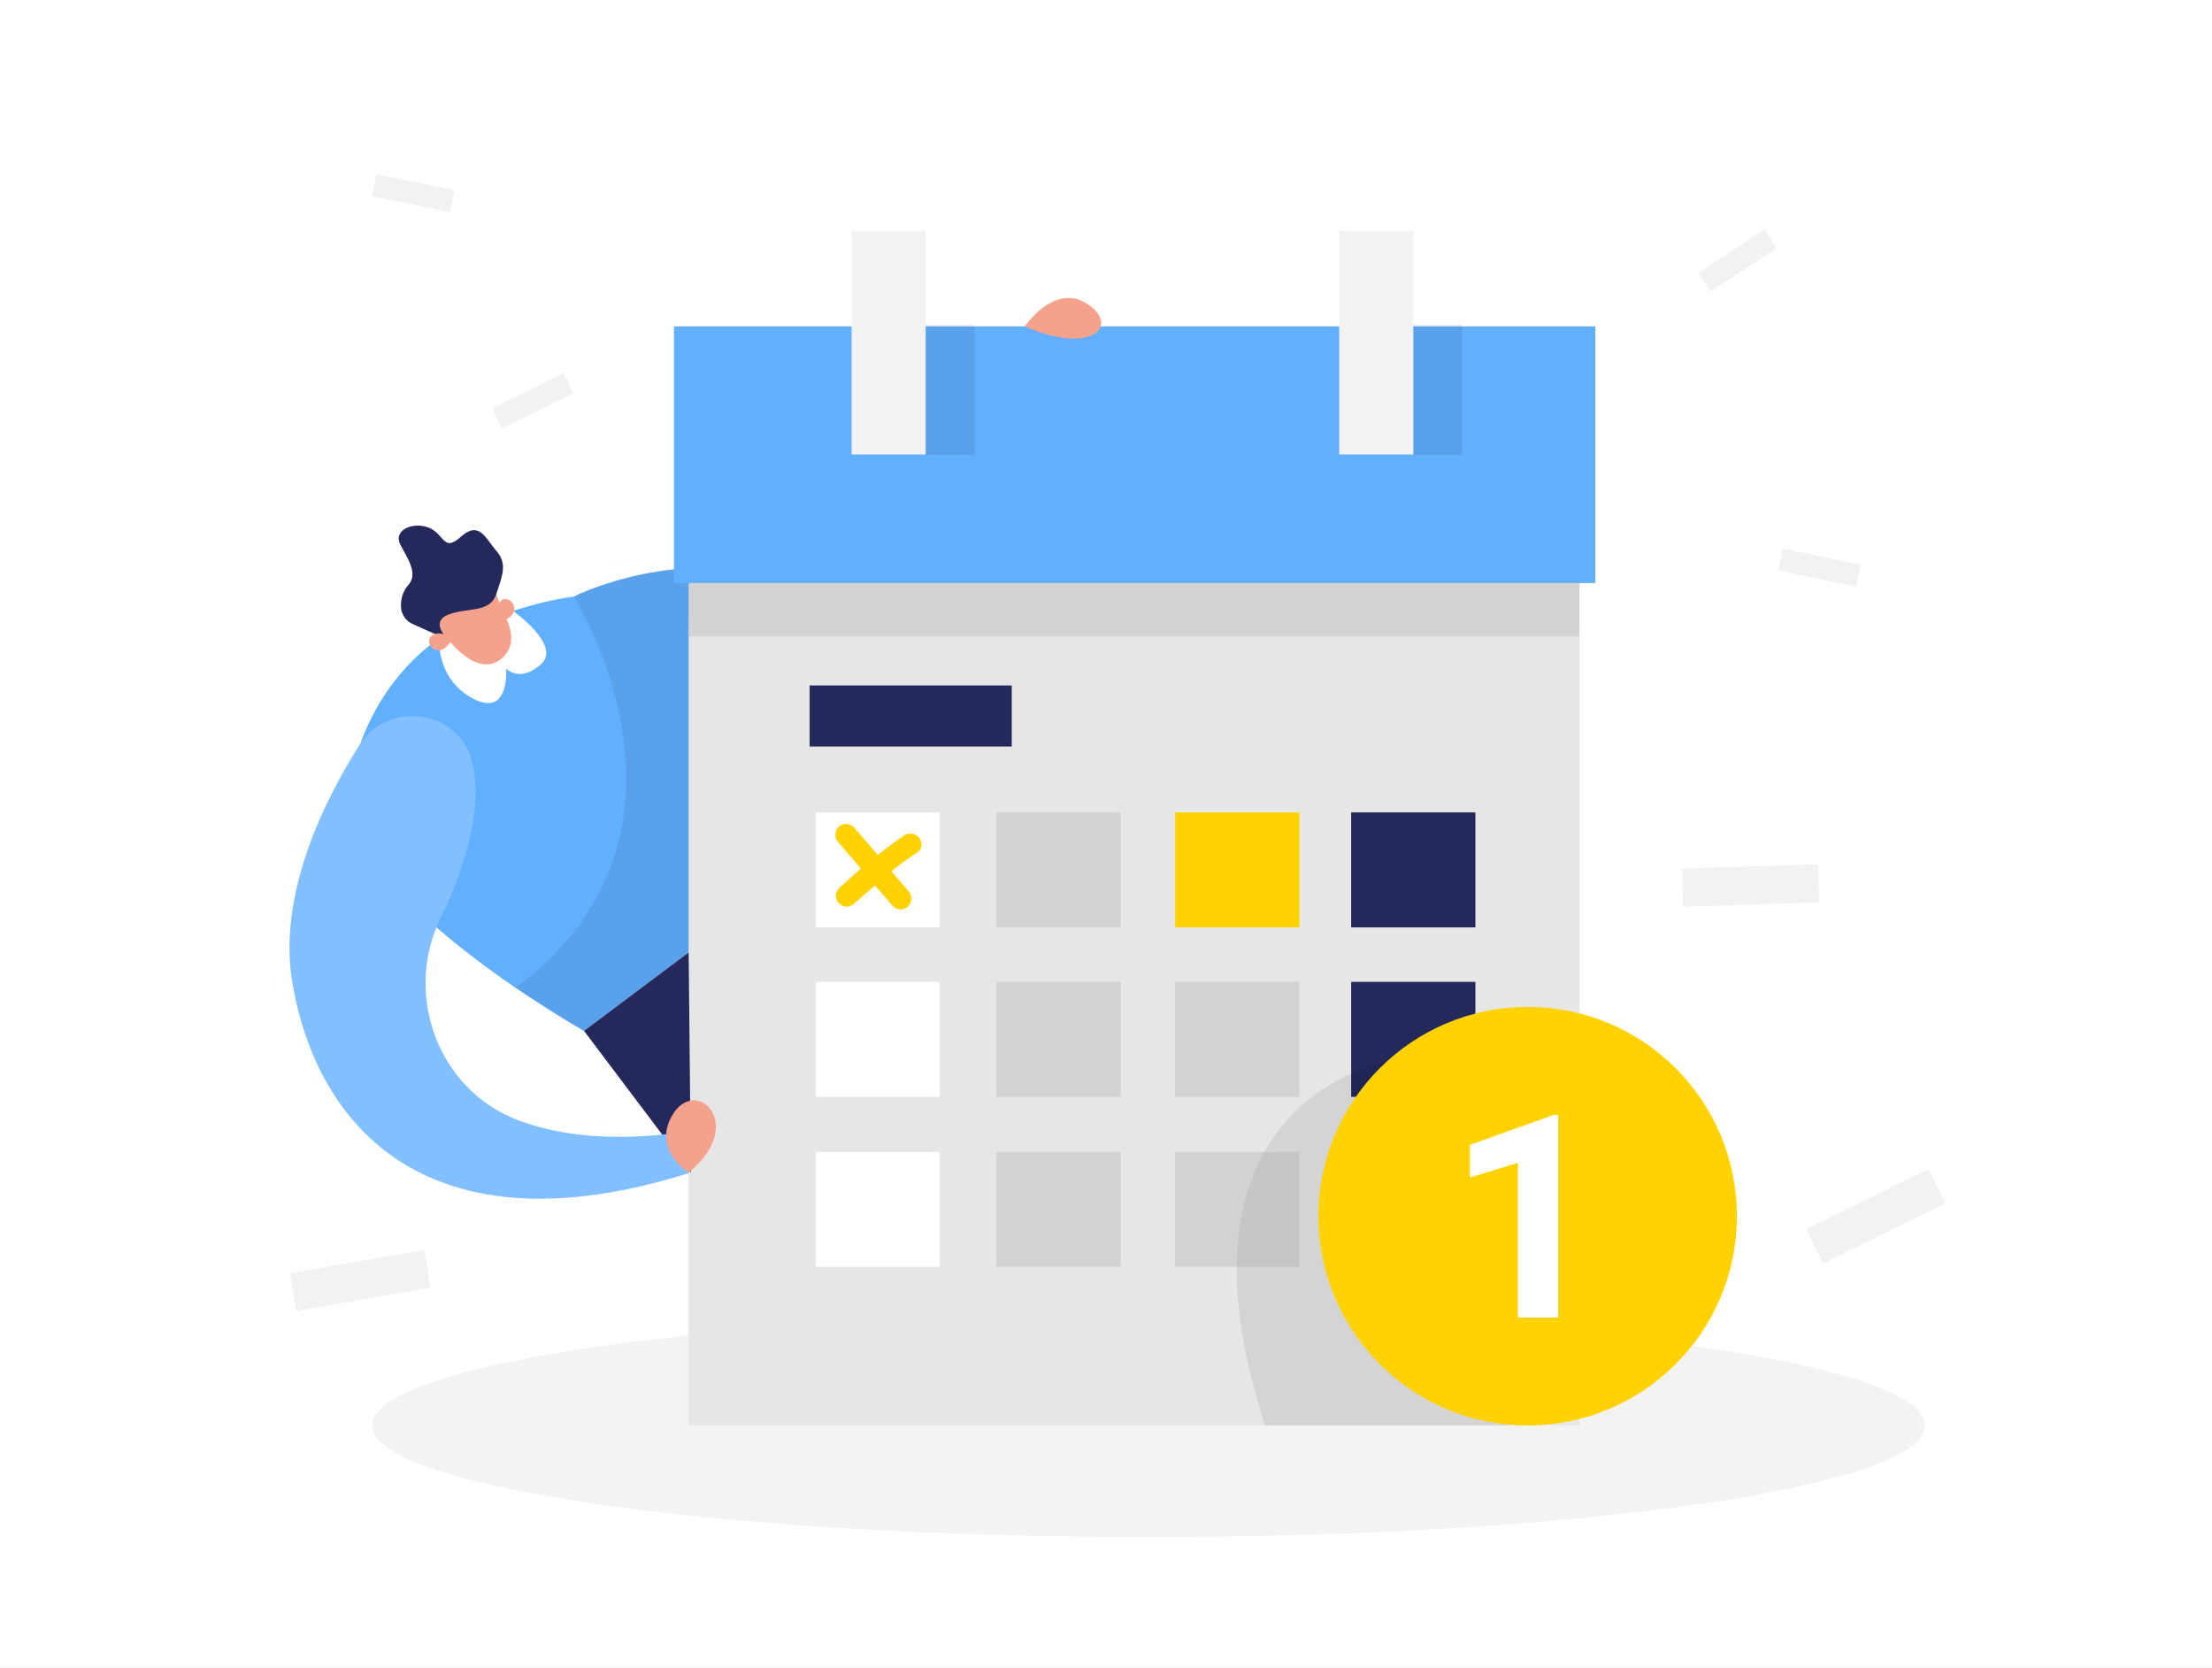
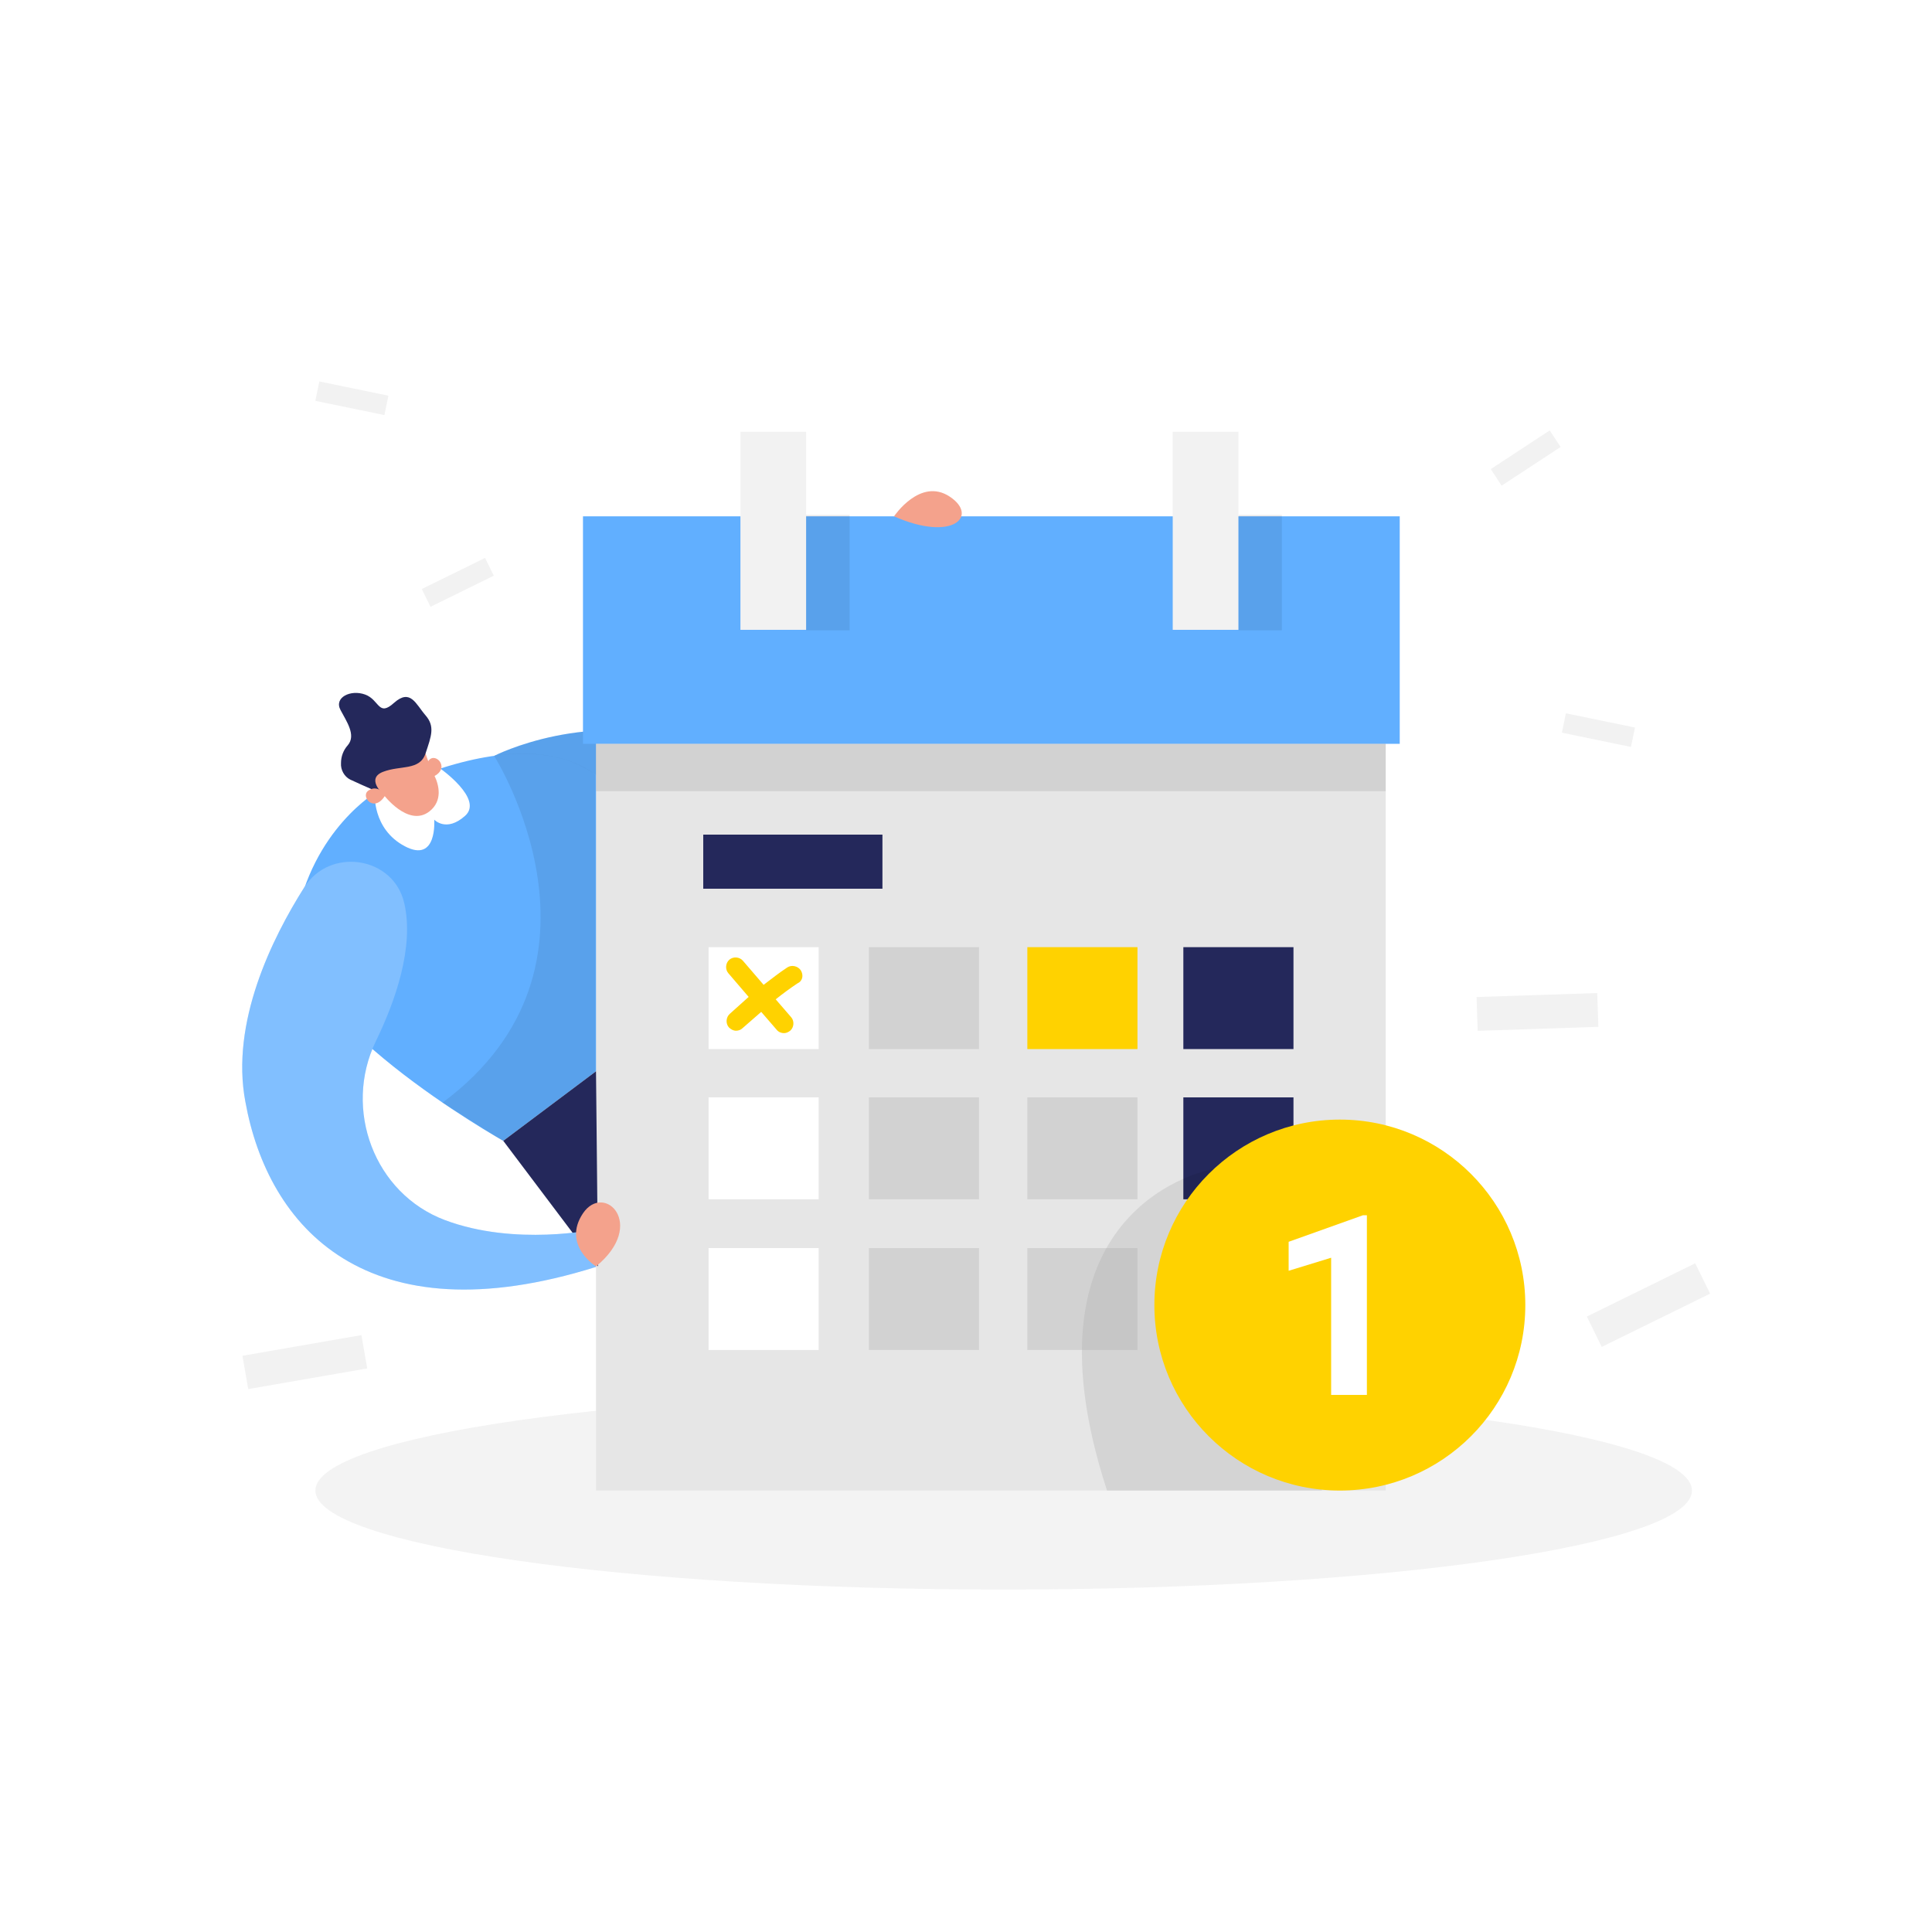
- <svg xmlns="http://www.w3.org/2000/svg" clip-rule="evenodd" fill-rule="evenodd" stroke-linejoin="round" stroke-miterlimit="2" viewBox="0 0 406 306">
-   <path d="m126.4 73.6h163.5v188h-163.5z" fill="#fff" transform="matrix(2.48318 0 0 1.62766 -313.874 -119.796)" />
-   <path d="m105.3 109.5s19.8-10.2 42.1-2.4-21.1 20.3-21.1 20.3z" fill="#61afff" fill-rule="nonzero" />
-   <path d="m105.3 109.5s19.8-10.2 42.1-2.4-21.1 20.3-21.1 20.3z" fill-opacity=".08" fill-rule="nonzero" />
-   <path d="m81.2 116.8s-13.6 7.8-17 27.1 43 45.3 43 45.3l28.8-21.6s17.1-75.3-43-55.1z" fill="#61afff" fill-rule="nonzero" />
-   <ellipse cx="210.8" cy="261.6" fill="#e6e6e6" fill-opacity=".45" rx="142.5" ry="20.5" />
-   <path d="m126.4 73.6h163.5v188h-163.5z" fill="#e6e6e6" />
-   <path d="m248 180.2h22.8v21.1h-22.8z" fill="#24285b" />
-   <path d="m248 211.4h22.8v21.1h-22.8z" fill="#a5a5a5" />
-   <path d="m254.3 195s-41.6 6.9-22.1 66.6h44.5z" fill-opacity=".08" fill-rule="nonzero" />
-   <path d="m107.2 189.2 19.6 26-.4-40.4z" fill="#24285b" fill-rule="nonzero" />
-   <path d="m123.7 59.9h169.1v47.1h-169.1z" fill="#61afff" />
-   <circle cx="280.4" cy="223.2" fill="#ffd200" r="38.4" />
-   <path d="m156.3 42.4h13.6v41h-13.6z" fill="#f2f2f2" />
-   <path d="m169.9 59.6h9v23.9h-9z" fill-opacity=".08" />
-   <path d="m259.4 59.6h9v23.9h-9z" fill-opacity=".08" />
-   <path d="m245.8 42.4h13.6v41h-13.6z" fill="#f2f2f2" />
-   <path d="m148.6 125.8h37.1v11.2h-37.1z" fill="#24285b" />
-   <path d="m149.7 149.1h22.8v21.1h-22.8z" fill="#fff" />
-   <path d="m182.9 149.1h22.8v21.1h-22.8z" fill="#a5a5a5" fill-opacity=".32" />
-   <path d="m215.7 149.1h22.8v21.1h-22.8z" fill="#ffd200" />
-   <path d="m248 149.1h22.8v21.1h-22.8z" fill="#24285b" />
-   <path d="m80.6 117.2s-.6 7.4 6.2 11 6.1-5.5 6.1-5.5 2.5 2.7 6.4-.8-5.3-9.9-5.3-9.9z" fill="#fff" fill-rule="nonzero" />
-   <path d="m149.7 180.2h22.8v21.1h-22.8z" fill="#fff" />
-   <path d="m182.9 180.2h22.8v21.1h-22.8z" fill="#a5a5a5" fill-opacity=".32" />
-   <path d="m215.7 180.2h22.8v21.1h-22.8z" fill="#a5a5a5" fill-opacity=".32" />
-   <path d="m149.7 211.4h22.8v21.1h-22.8z" fill="#fff" />
-   <path d="m182.9 211.4h22.8v21.1h-22.8z" fill="#a5a5a5" fill-opacity=".32" />
-   <path d="m215.7 211.4h22.8v21.1h-22.8z" fill="#a5a5a5" fill-opacity=".32" />
-   <path d="m91.1 109c.5 1.5 1.1 3.1 1.8 4.5 1 2 1.8 5.3-1 7.5-4.4 3.4-9.6-3.6-9.6-3.6s-6.7-5.6-2-9.3c4.3-3.2 8.4-6.2 10.8.9z" fill="#f4a28c" fill-rule="nonzero" />
-   <path d="m75 107.3c-.9 1-1.4 2.3-1.4 3.7-.1 1.4.7 2.8 1.9 3.4 3.2 1.5 6.8 3 6.8 3s-3.6-3.2 0-4.6 7.6-.2 8.8-3.8 2-5.6 0-7.9-3.1-5.6-6.5-2.6c-3.3 3-3-.6-6-1.7s-6.5.6-5.1 3.2c1.2 2.3 3.3 5.2 1.5 7.3z" fill="#24285b" fill-rule="nonzero" />
-   <path d="m86.7 140c-2.2-9.7-15.4-11.7-20.7-3.3-6.7 10.6-15.3 28-12.2 44.4 4.7 26 25.1 49.1 72.6 34.2v-7.8s-16.7 3.6-31.3-1.9-21.1-22.9-14.3-37c4-8.2 8-19.5 5.9-28.6z" fill="#61afff" fill-rule="nonzero" />
-   <path d="m86.7 140c-2.2-9.7-15.4-11.7-20.7-3.3-6.7 10.6-15.3 28-12.2 44.4 4.7 26 25.1 49.1 72.6 34.2v-7.8s-16.7 3.6-31.3-1.9-21.1-22.9-14.3-37c4-8.2 8-19.5 5.9-28.6z" fill="#fff" fill-opacity=".2" fill-rule="nonzero" />
-   <path d="m126.4 215.2s-7.1-4.4-2.7-11c4.4-6.5 13.3 2.3 2.7 11z" fill="#f4a28c" fill-rule="nonzero" />
-   <path d="m126.4 107h163.5v9.8h-163.5z" fill="#a5a5a5" fill-opacity=".32" />
-   <path d="m82.8 117.6s-1.5-2.2-3.4-1c-2 1.1 1 5 3.4 1z" fill="#f4a28c" fill-rule="nonzero" />
-   <path d="m92.2 114s-1.8-1.9-.4-3.6c1.5-1.8 4.8 2 .4 3.6z" fill="#f4a28c" fill-rule="nonzero" />
-   <path d="m188.1 59.9s5.4-8.1 11.5-4.1.7 9.5-11.5 4.1z" fill="#f4a28c" fill-rule="nonzero" />
-   <path d="m105.3 109.5s27.6 43.4-10.7 71.8l12.6 8 19.1-14.4v-61.4c.1-.1-7-6.2-21-4z" fill-opacity=".08" fill-rule="nonzero" />
-   <path d="m286 241.8h-7.4v-28.4l-8.8 2.7v-6l15.4-5.5h.8z" fill="#fff" fill-rule="nonzero" />
+ <svg xmlns="http://www.w3.org/2000/svg" clip-rule="evenodd" fill-rule="evenodd" stroke-linejoin="round" stroke-miterlimit="2" viewBox="0 0 400 400">
+   <path d="m126.4 73.6h163.5v188h-163.5z" fill="#fff" transform="matrix(2.44648 0 0 2.12766 -309.235 -156.596)" />
+   <path d="m105.3 109.5s19.8-10.2 42.1-2.4-21.1 20.3-21.1 20.3z" fill="#61afff" fill-rule="nonzero" transform="translate(-3 47)" />
+   <path d="m105.3 109.5s19.8-10.2 42.1-2.4-21.1 20.3-21.1 20.3z" fill-opacity=".08" fill-rule="nonzero" transform="translate(-3 47)" />
+   <path d="m81.2 116.8s-13.6 7.8-17 27.1 43 45.3 43 45.3l28.8-21.6s17.1-75.3-43-55.1z" fill="#61afff" fill-rule="nonzero" transform="translate(-3 47)" />
+   <ellipse cx="207.8" cy="308.6" fill="#e6e6e6" fill-opacity=".45" rx="142.5" ry="20.5" />
+   <path d="m123.4 120.6h163.5v188h-163.5z" fill="#e6e6e6" />
+   <path d="m245 227.2h22.8v21.1h-22.8z" fill="#24285b" />
+   <path d="m245 258.4h22.8v21.1h-22.8z" fill="#a5a5a5" />
+   <path d="m254.3 195s-41.6 6.9-22.1 66.6h44.5z" fill-opacity=".08" fill-rule="nonzero" transform="translate(-3 47)" />
+   <path d="m107.2 189.2 19.6 26-.4-40.4z" fill="#24285b" fill-rule="nonzero" transform="translate(-3 47)" />
+   <path d="m120.7 106.9h169.1v47.1h-169.1z" fill="#61afff" />
+   <circle cx="277.4" cy="270.2" fill="#ffd200" r="38.4" />
+   <path d="m153.3 89.4h13.6v41h-13.6z" fill="#f2f2f2" />
+   <path d="m166.9 106.6h9v23.9h-9z" fill-opacity=".08" />
+   <path d="m256.4 106.6h9v23.9h-9z" fill-opacity=".08" />
+   <path d="m242.8 89.4h13.6v41h-13.6z" fill="#f2f2f2" />
+   <path d="m145.6 172.8h37.1v11.2h-37.1z" fill="#24285b" />
+   <path d="m146.7 196.1h22.8v21.1h-22.8z" fill="#fff" />
+   <path d="m179.9 196.1h22.8v21.1h-22.8z" fill="#a5a5a5" fill-opacity=".32" />
+   <path d="m212.7 196.1h22.8v21.1h-22.8z" fill="#ffd200" />
+   <path d="m245 196.1h22.8v21.1h-22.8z" fill="#24285b" />
+   <path d="m80.6 117.2s-.6 7.4 6.2 11 6.1-5.5 6.1-5.5 2.5 2.7 6.4-.8-5.3-9.9-5.3-9.9z" fill="#fff" fill-rule="nonzero" transform="translate(-3 47)" />
+   <path d="m146.7 227.2h22.8v21.1h-22.8z" fill="#fff" />
+   <path d="m179.9 227.2h22.8v21.1h-22.8z" fill="#a5a5a5" fill-opacity=".32" />
+   <path d="m212.7 227.2h22.8v21.1h-22.8z" fill="#a5a5a5" fill-opacity=".32" />
+   <path d="m146.7 258.4h22.8v21.1h-22.8z" fill="#fff" />
+   <path d="m179.9 258.4h22.8v21.1h-22.8z" fill="#a5a5a5" fill-opacity=".32" />
+   <path d="m212.7 258.4h22.8v21.1h-22.8z" fill="#a5a5a5" fill-opacity=".32" />
+   <path d="m91.1 109c.5 1.5 1.1 3.1 1.8 4.5 1 2 1.8 5.3-1 7.5-4.4 3.4-9.6-3.6-9.6-3.6s-6.7-5.6-2-9.3c4.3-3.2 8.4-6.2 10.8.9z" fill="#f4a28c" fill-rule="nonzero" transform="translate(-3 47)" />
+   <path d="m75 107.3c-.9 1-1.4 2.3-1.4 3.7-.1 1.4.7 2.8 1.9 3.4 3.2 1.5 6.8 3 6.8 3s-3.6-3.2 0-4.6 7.6-.2 8.8-3.8 2-5.6 0-7.9-3.1-5.6-6.5-2.6c-3.3 3-3-.6-6-1.7s-6.5.6-5.1 3.2c1.2 2.3 3.3 5.2 1.5 7.3z" fill="#24285b" fill-rule="nonzero" transform="translate(-3 47)" />
+   <path d="m86.7 140c-2.2-9.7-15.4-11.7-20.7-3.3-6.7 10.6-15.3 28-12.2 44.4 4.7 26 25.1 49.1 72.6 34.2v-7.8s-16.7 3.6-31.3-1.9-21.1-22.9-14.3-37c4-8.2 8-19.5 5.9-28.6z" fill="#61afff" fill-rule="nonzero" transform="translate(-3 47)" />
+   <path d="m86.7 140c-2.2-9.7-15.4-11.7-20.7-3.3-6.7 10.6-15.3 28-12.2 44.4 4.7 26 25.1 49.1 72.6 34.2v-7.8s-16.7 3.6-31.3-1.9-21.1-22.9-14.3-37c4-8.2 8-19.5 5.9-28.6z" fill="#fff" fill-opacity=".2" fill-rule="nonzero" transform="translate(-3 47)" />
+   <path d="m126.4 215.2s-7.1-4.4-2.7-11c4.4-6.5 13.3 2.3 2.7 11z" fill="#f4a28c" fill-rule="nonzero" transform="translate(-3 47)" />
+   <path d="m123.4 154h163.5v9.8h-163.5z" fill="#a5a5a5" fill-opacity=".32" />
+   <path d="m82.8 117.6s-1.5-2.2-3.4-1c-2 1.1 1 5 3.4 1z" fill="#f4a28c" fill-rule="nonzero" transform="translate(-3 47)" />
+   <path d="m92.2 114s-1.8-1.9-.4-3.6c1.5-1.8 4.8 2 .4 3.6z" fill="#f4a28c" fill-rule="nonzero" transform="translate(-3 47)" />
+   <path d="m188.1 59.9s5.4-8.1 11.5-4.1.7 9.5-11.5 4.1z" fill="#f4a28c" fill-rule="nonzero" transform="translate(-3 47)" />
+   <path d="m105.3 109.5s27.6 43.4-10.7 71.8l12.6 8 19.1-14.4v-61.4c.1-.1-7-6.2-21-4z" fill-opacity=".08" fill-rule="nonzero" transform="translate(-3 47)" />
+   <path d="m286 241.8h-7.4v-28.4l-8.8 2.7v-6l15.4-5.5h.8z" fill="#fff" fill-rule="nonzero" transform="translate(-3 47)" />
  <g fill="#f2f2f2">
-     <path d="m53.6 231.5h25v7h-25z" transform="matrix(-.9853 .171103 -.171103 -.9853 171.448 455.243)" />
-     <path d="m331.8 219.7h25v7h-25z" transform="matrix(-.897499 .441002 -.441002 -.897499 751.74 271.691)" />
-     <path d="m90.5 71.5h14.6v4.1h-14.6z" transform="matrix(-.897499 .441002 -.441002 -.897499 217.992 96.4519)" />
-     <path d="m73.8 28.2h4.1v14.6h-4.1z" transform="matrix(-.201898 .979401 -.979401 -.201898 125.933 -31.6632)" />
-     <path d="m331.9 96.8h4.1v14.6h-4.1z" transform="matrix(-.201898 .979401 -.979401 -.201898 503.318 -201.891)" />
-     <path d="m311.6 45.8h14.6v4.1h-14.6z" transform="matrix(-.836099 .548602 -.548602 -.836099 611.759 -87.111)" />
-     <path d="m308.8 159h25v7h-25z" transform="matrix(-.9995 .0331579 -.0331579 -.9995 647.843 314.275)" />
+     <path d="m53.6 231.5h25v7h-25z" transform="matrix(-.9853 .171103 -.171103 -.9853 168.448 502.243)" />
+     <path d="m331.8 219.7h25v7h-25z" transform="matrix(-.897499 .441002 -.441002 -.897499 748.74 318.691)" />
+     <path d="m90.5 71.5h14.6v4.1h-14.6z" transform="matrix(-.897499 .441002 -.441002 -.897499 214.992 143.4519)" />
+     <path d="m73.8 28.2h4.1v14.6h-4.1z" transform="matrix(-.201898 .979401 -.979401 -.201898 122.933 15.3368)" />
+     <path d="m331.9 96.8h4.1v14.6h-4.1z" transform="matrix(-.201898 .979401 -.979401 -.201898 500.318 -154.891)" />
+     <path d="m311.6 45.8h14.6v4.1h-14.6z" transform="matrix(-.836099 .548602 -.548602 -.836099 608.759 -40.111)" />
+     <path d="m308.8 159h25v7h-25z" transform="matrix(-.9995 .0331579 -.0331579 -.9995 644.843 361.275)" />
  </g>
-   <path d="m168.8 153.9c-.6-.9-1.9-1.2-2.8-.6-1.7 1.1-3.3 2.4-4.9 3.6l-4.3-5c-.7-.8-2-.9-2.8-.2s-.9 2-.2 2.8l4.2 4.9c-1.3 1.2-2.6 2.3-3.9 3.5-.8.7-.9 2-.2 2.8.4.4.9.7 1.5.7.5 0 1-.2 1.3-.5 1.3-1.1 2.6-2.3 3.9-3.4l3.2 3.7c.4.5 1 .7 1.5.7s.9-.2 1.3-.5c.8-.7.9-2 .2-2.8l-3.2-3.7c1.5-1.2 3-2.3 4.5-3.3 1.1-.5 1.3-1.7.7-2.7z" fill="#ffd200" fill-rule="nonzero" />
+   <path d="m168.8 153.9c-.6-.9-1.9-1.2-2.8-.6-1.7 1.1-3.3 2.4-4.9 3.6l-4.3-5c-.7-.8-2-.9-2.8-.2s-.9 2-.2 2.8l4.2 4.9c-1.3 1.2-2.6 2.3-3.9 3.5-.8.7-.9 2-.2 2.8.4.4.9.7 1.5.7.5 0 1-.2 1.3-.5 1.3-1.1 2.6-2.3 3.9-3.4l3.2 3.7c.4.5 1 .7 1.5.7s.9-.2 1.3-.5c.8-.7.9-2 .2-2.8l-3.2-3.7c1.5-1.2 3-2.3 4.5-3.3 1.1-.5 1.3-1.7.7-2.7z" fill="#ffd200" fill-rule="nonzero" transform="translate(-3 47)" />
</svg>
